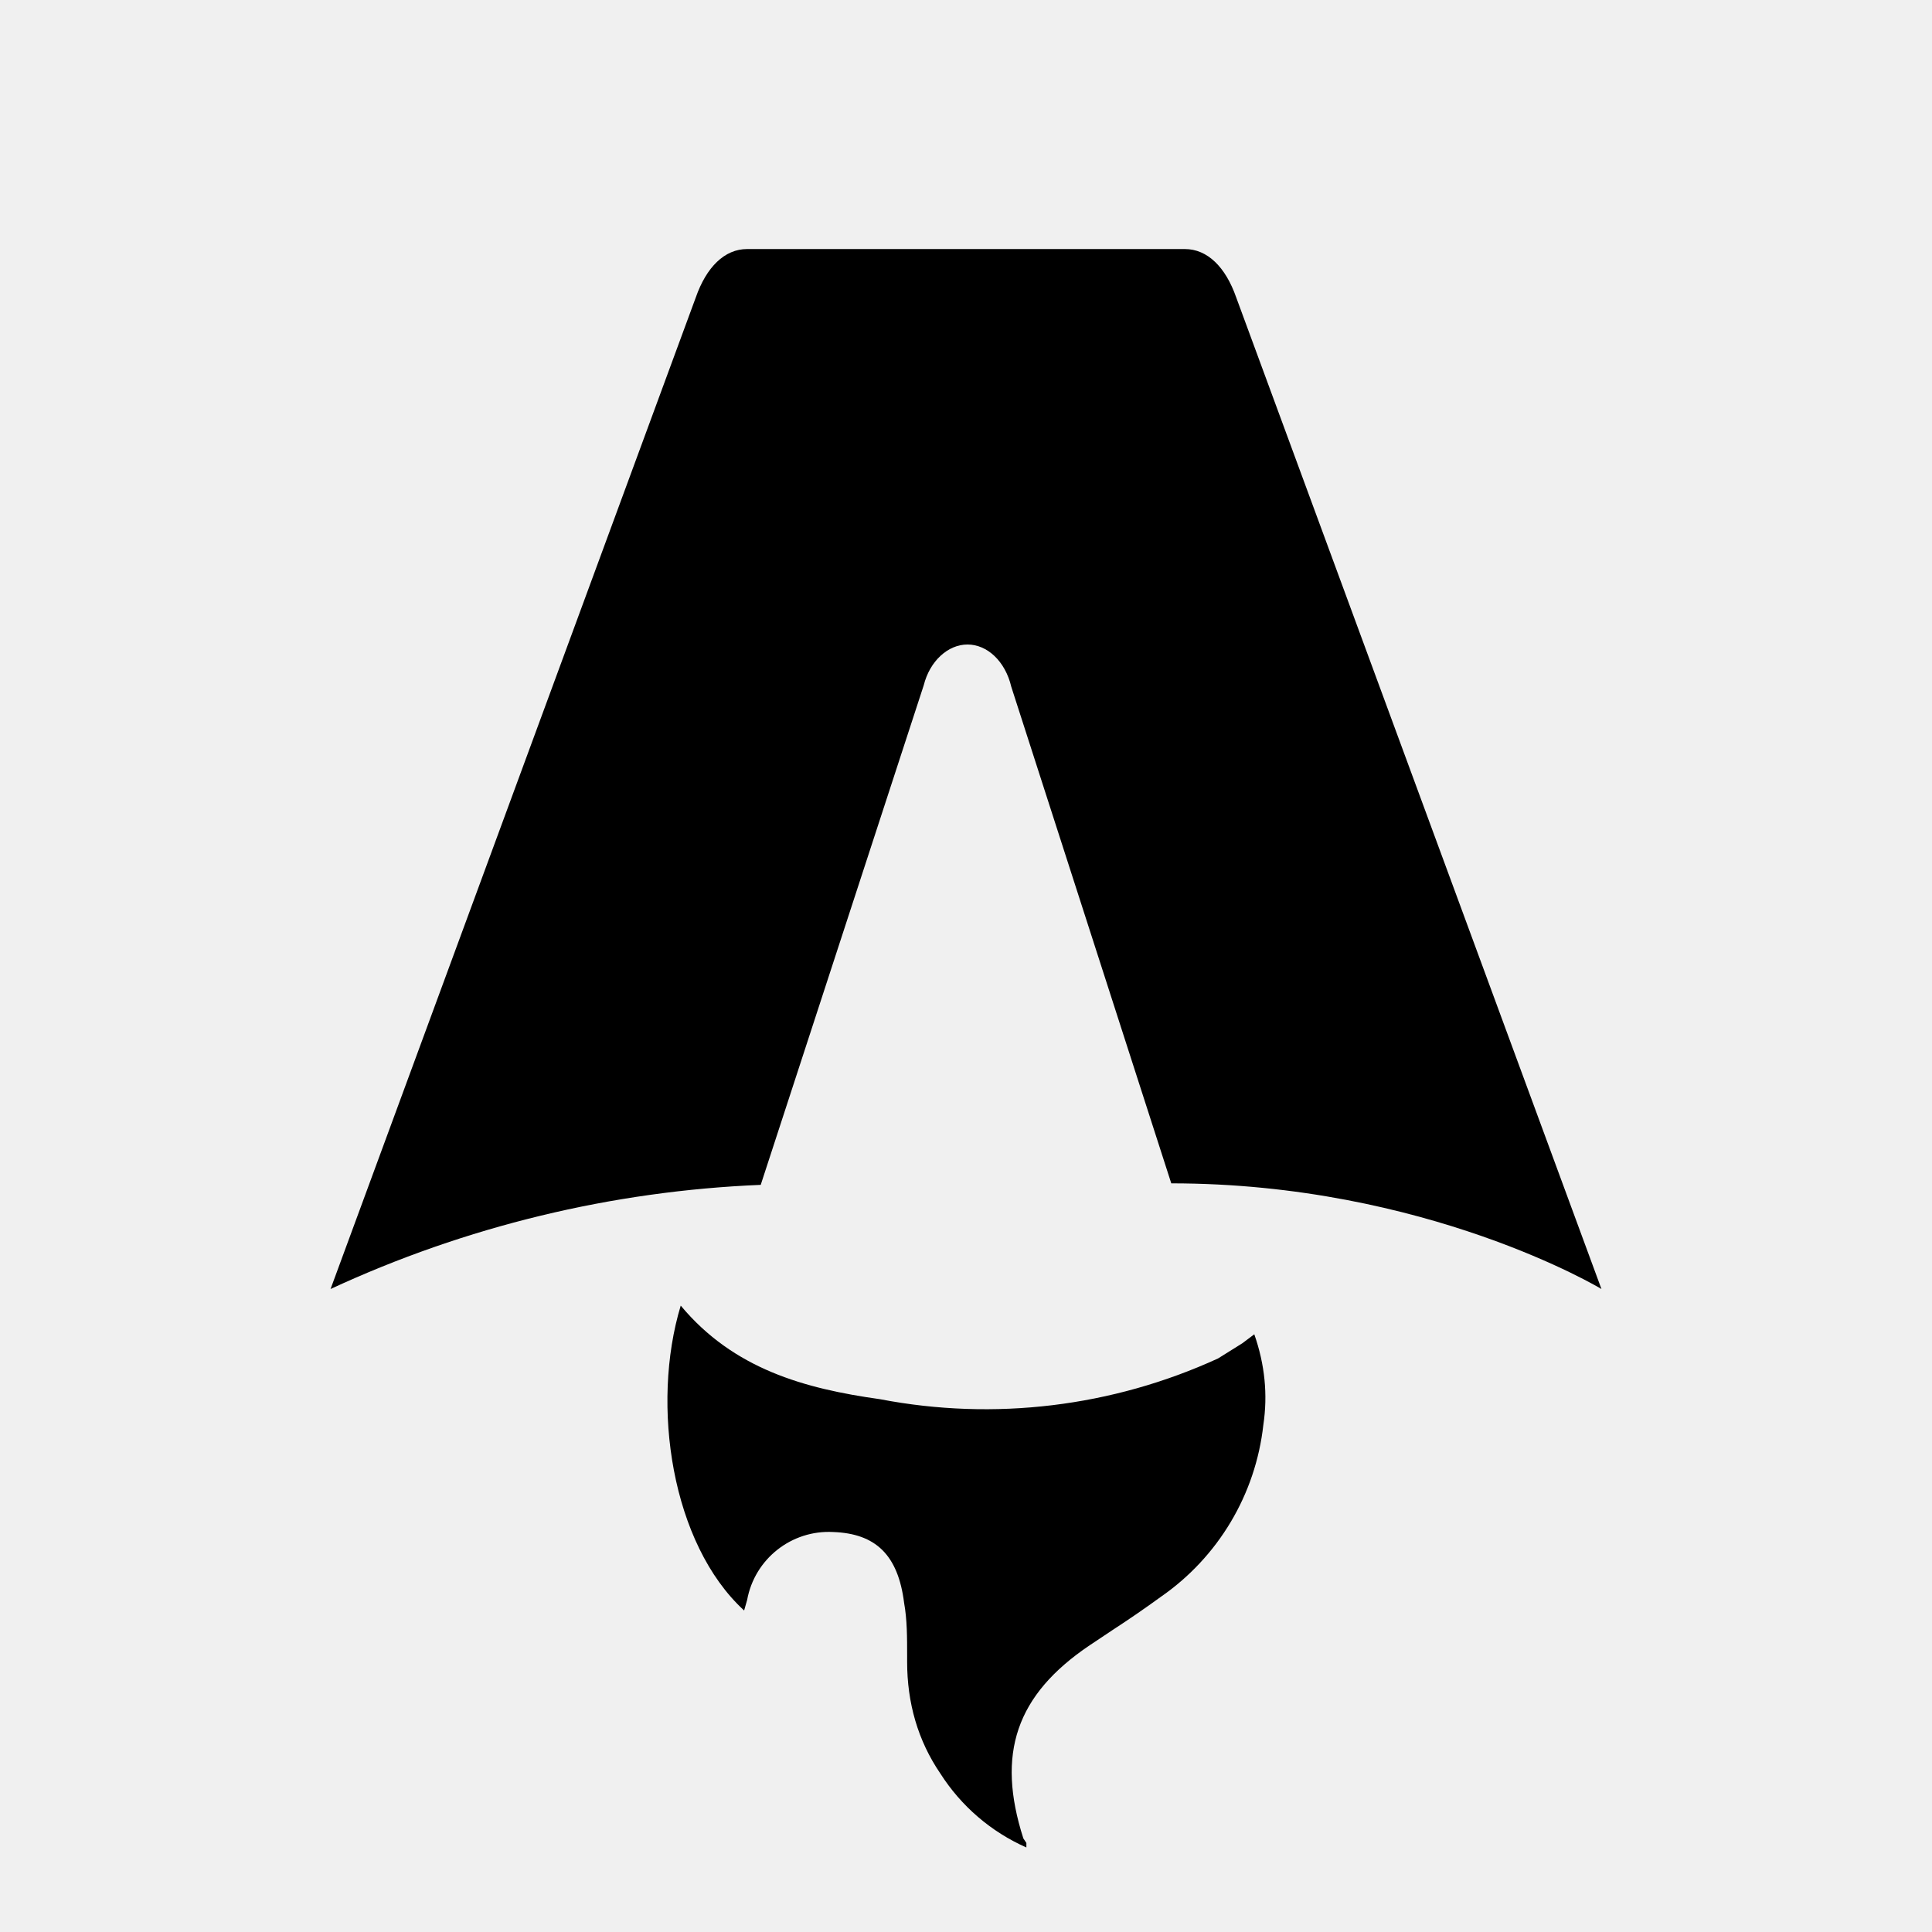
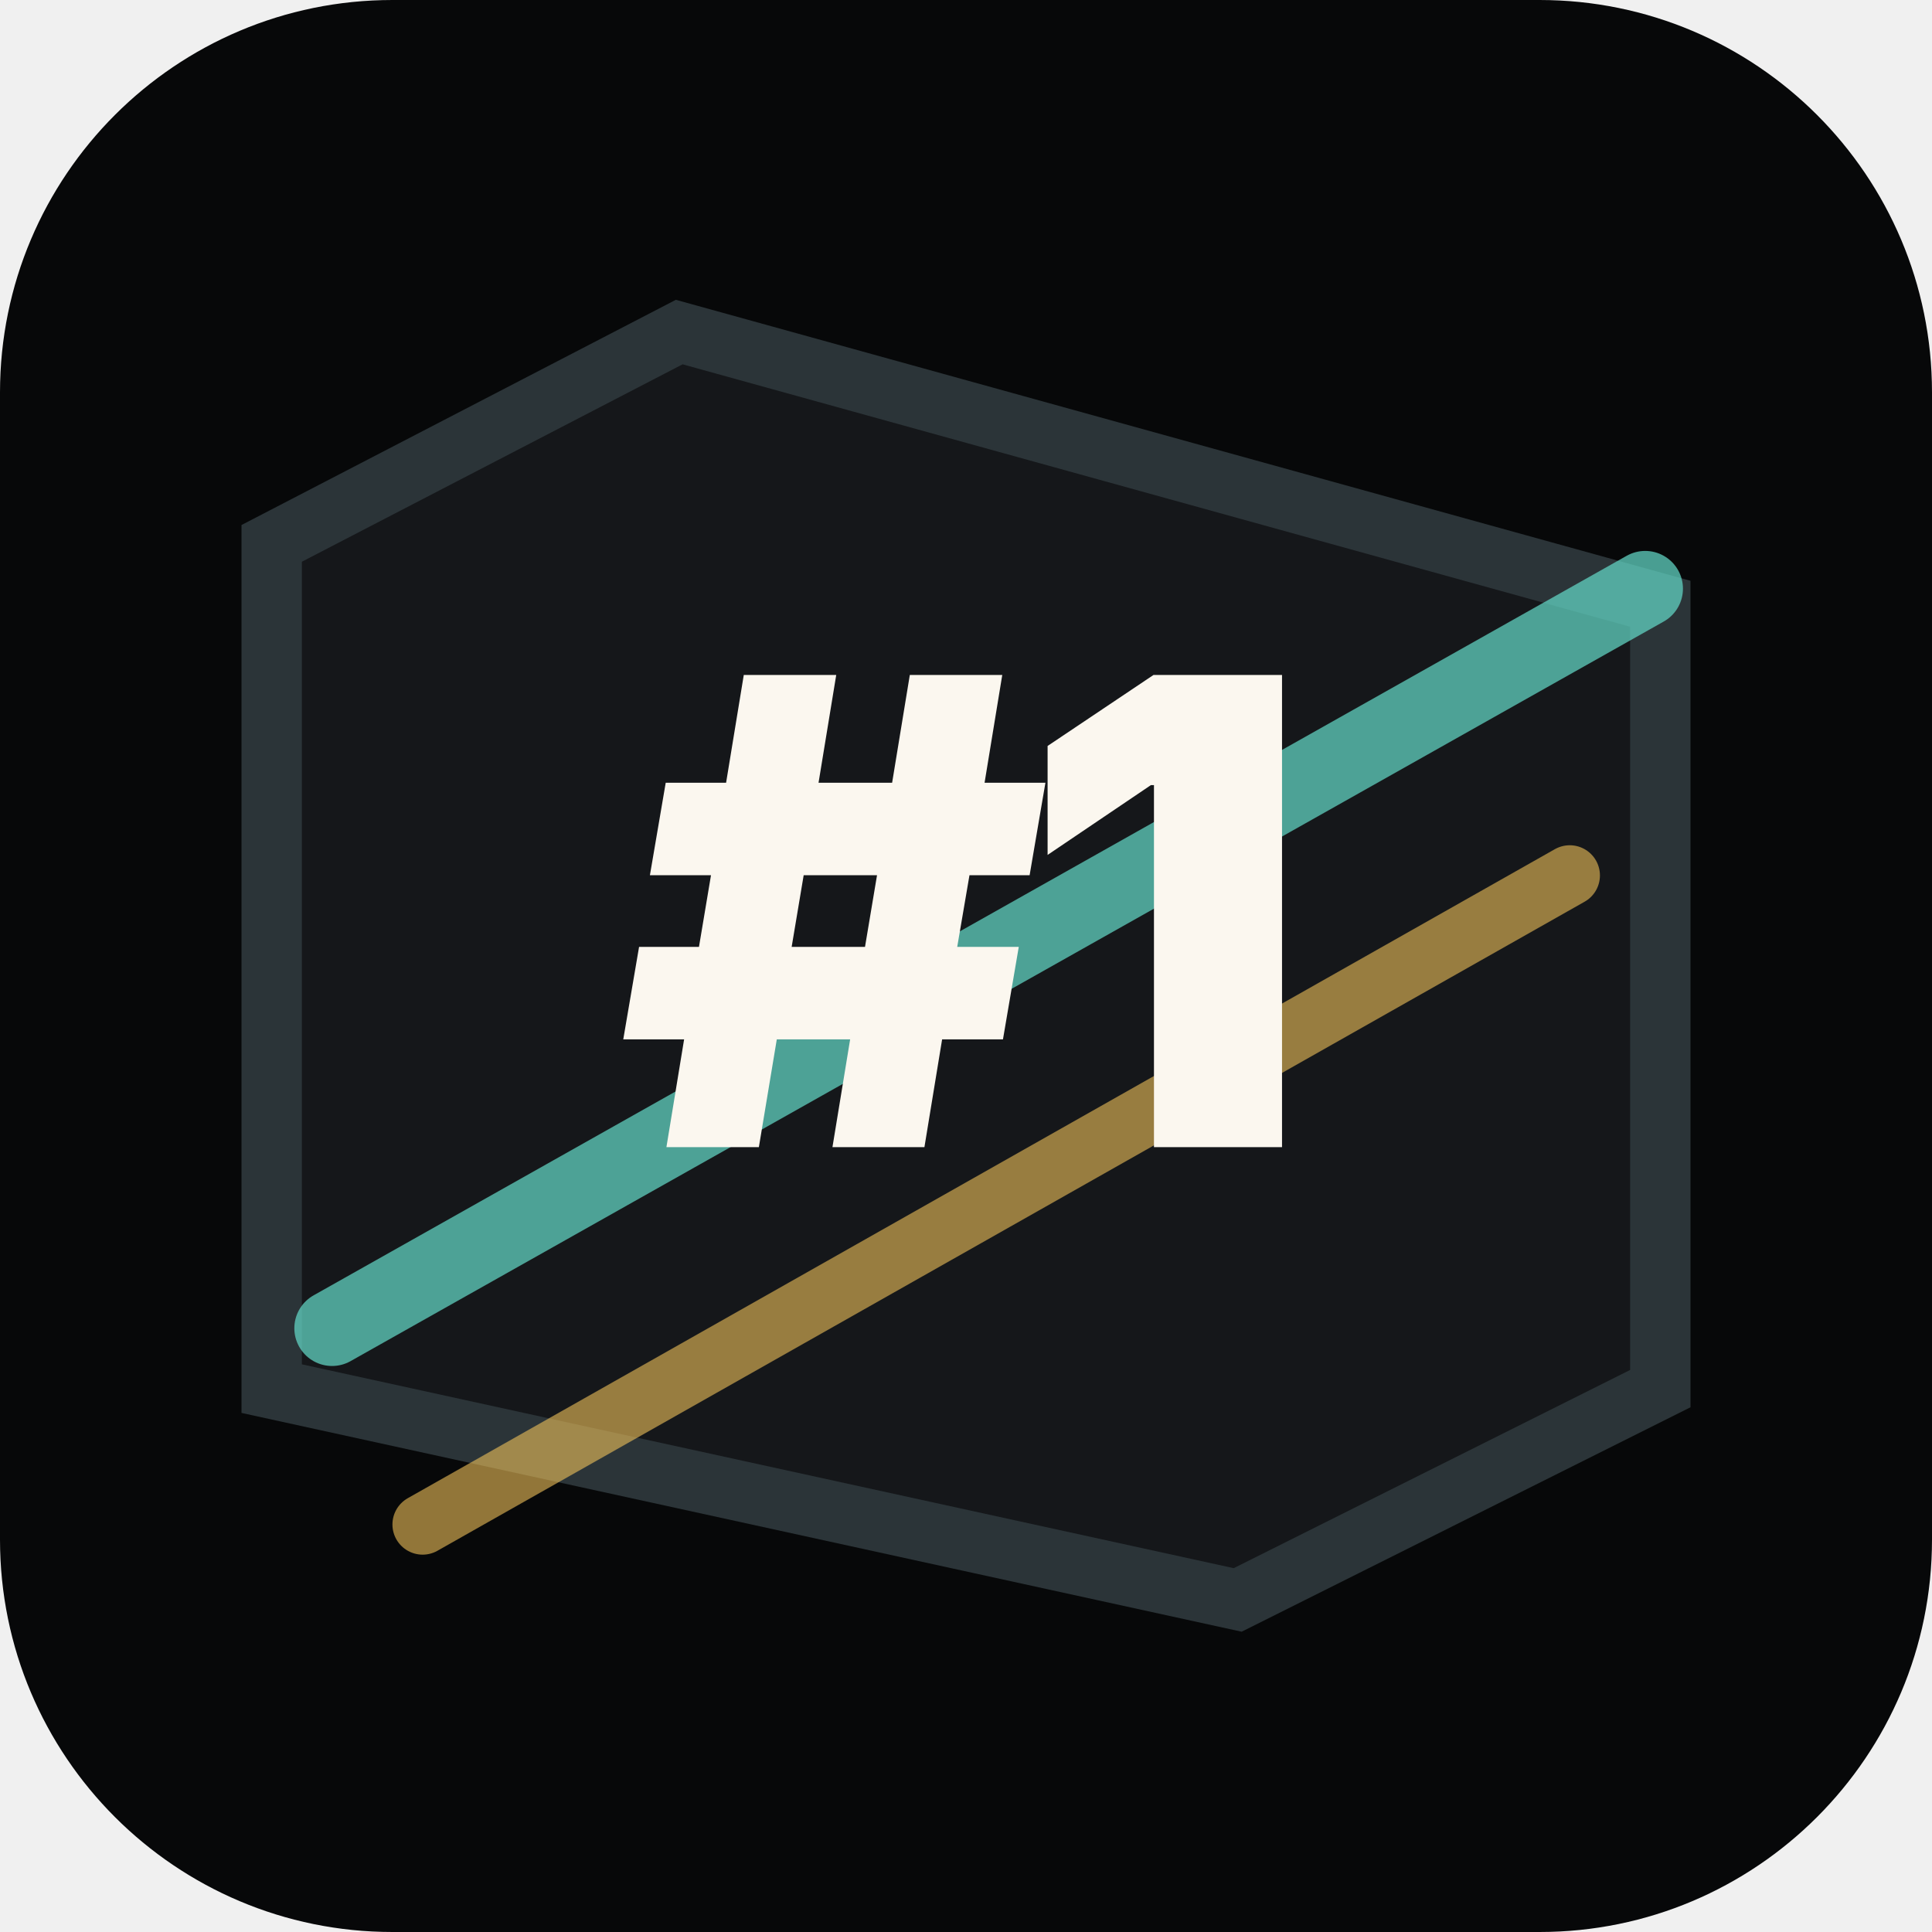
- <svg xmlns="http://www.w3.org/2000/svg" fill="none" viewBox="0 0 128 128">
-   <path d="M50.4 78.5a75.1 75.1 0 0 0-28.5 6.9l24.2-65.7c.7-2 1.9-3.2 3.4-3.2h29c1.5 0 2.7 1.2 3.4 3.2l24.2 65.7s-11.6-7-28.5-7L67 45.5c-.4-1.7-1.6-2.8-2.9-2.8-1.3 0-2.5 1.1-2.9 2.7L50.4 78.5Zm-1.1 28.2Zm-4.2-20.2c-2 6.6-.6 15.8 4.2 20.2a17.5 17.5 0 0 1 .2-.7 5.5 5.5 0 0 1 5.7-4.5c2.8.1 4.3 1.5 4.7 4.7.2 1.1.2 2.3.2 3.5v.4c0 2.7.7 5.2 2.2 7.4a13 13 0 0 0 5.7 4.9v-.3l-.2-.3c-1.8-5.6-.5-9.5 4.4-12.8l1.5-1a73 73 0 0 0 3.2-2.2 16 16 0 0 0 6.8-11.4c.3-2 .1-4-.6-6l-.8.6-1.6 1a37 37 0 0 1-22.4 2.7c-5-.7-9.7-2-13.2-6.2Z" />
-   <style>
-         path { fill: #000; }
-         @media (prefers-color-scheme: dark) {
-             path { fill: #FFF; }
-         }
-     </style>
+ <svg xmlns="http://www.w3.org/2000/svg" viewBox="0 0 128 128" role="img" aria-label="CHICAGOS #1 MSP mark">
+   <rect width="128" height="128" rx="26" fill="#070809" />
+   <path d="M18 92V36l27-14 65 18v52L82 106 18 92Z" fill="#15171a" stroke="#2b3438" stroke-width="4" />
+   <path d="M22 88 109 39" stroke="#62d8c6" stroke-width="5" stroke-linecap="round" opacity=".72" />
+   <path d="M28 101 104 58" stroke="#f6c65b" stroke-width="4" stroke-linecap="round" opacity=".58" />
+   <text x="64" y="76" text-anchor="middle" fill="#fbf7ef" font-family="Inter, Arial, sans-serif" font-size="43" font-weight="850" letter-spacing="-2">#1</text>
</svg>
